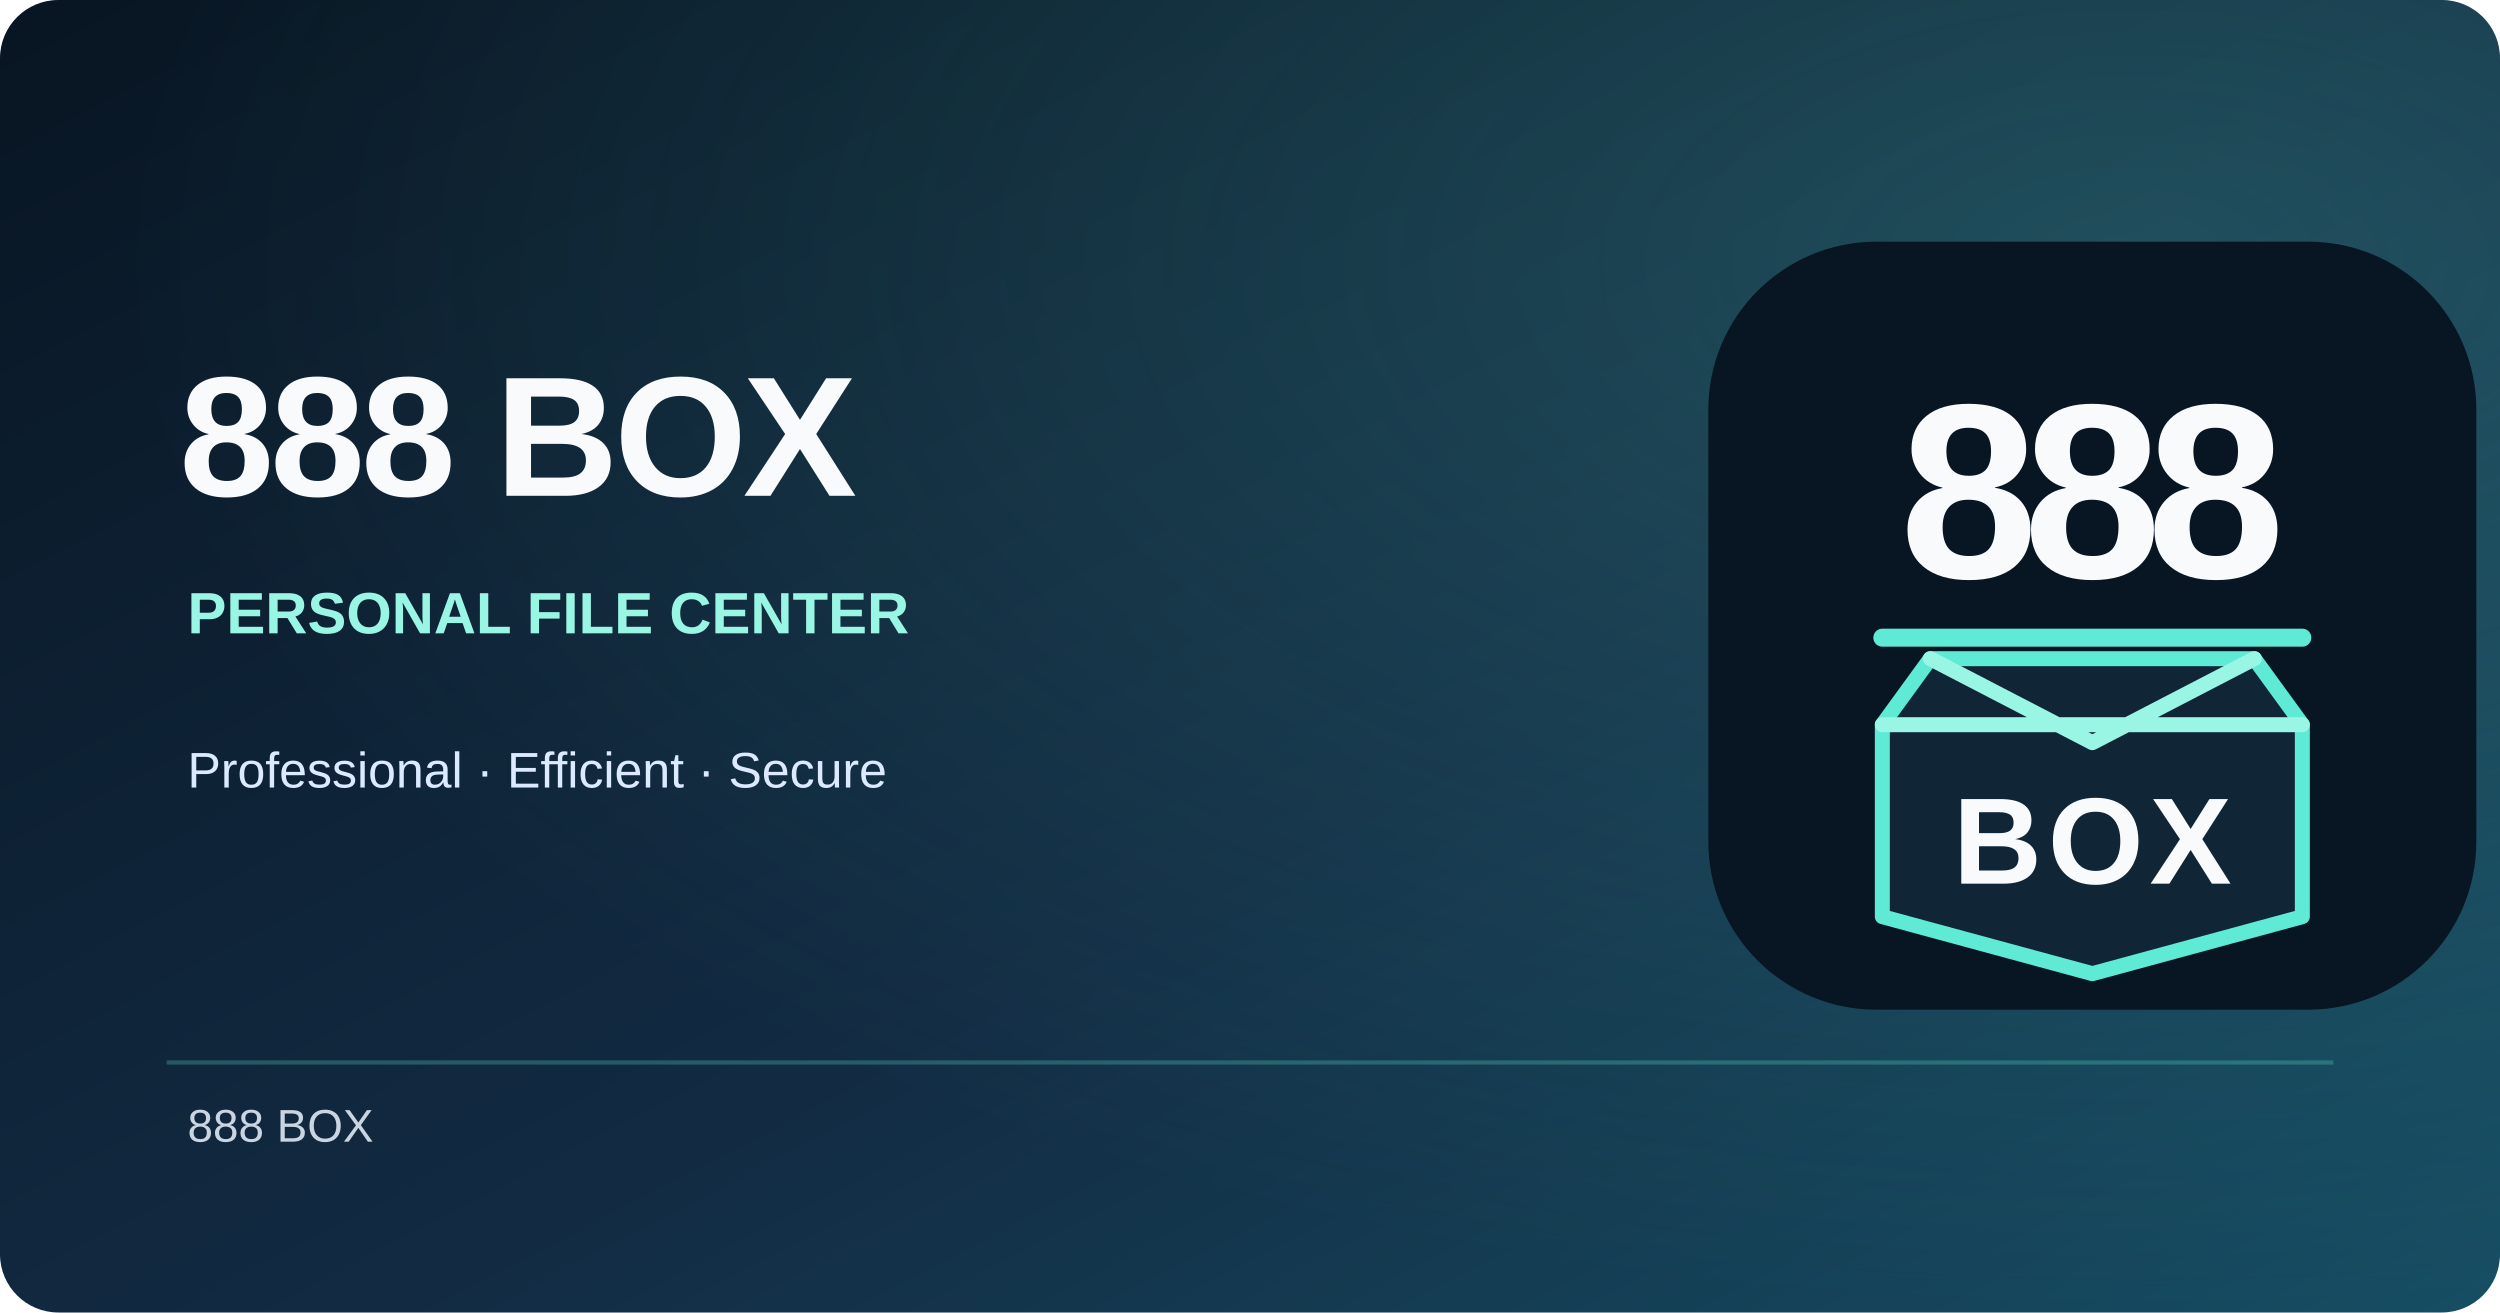
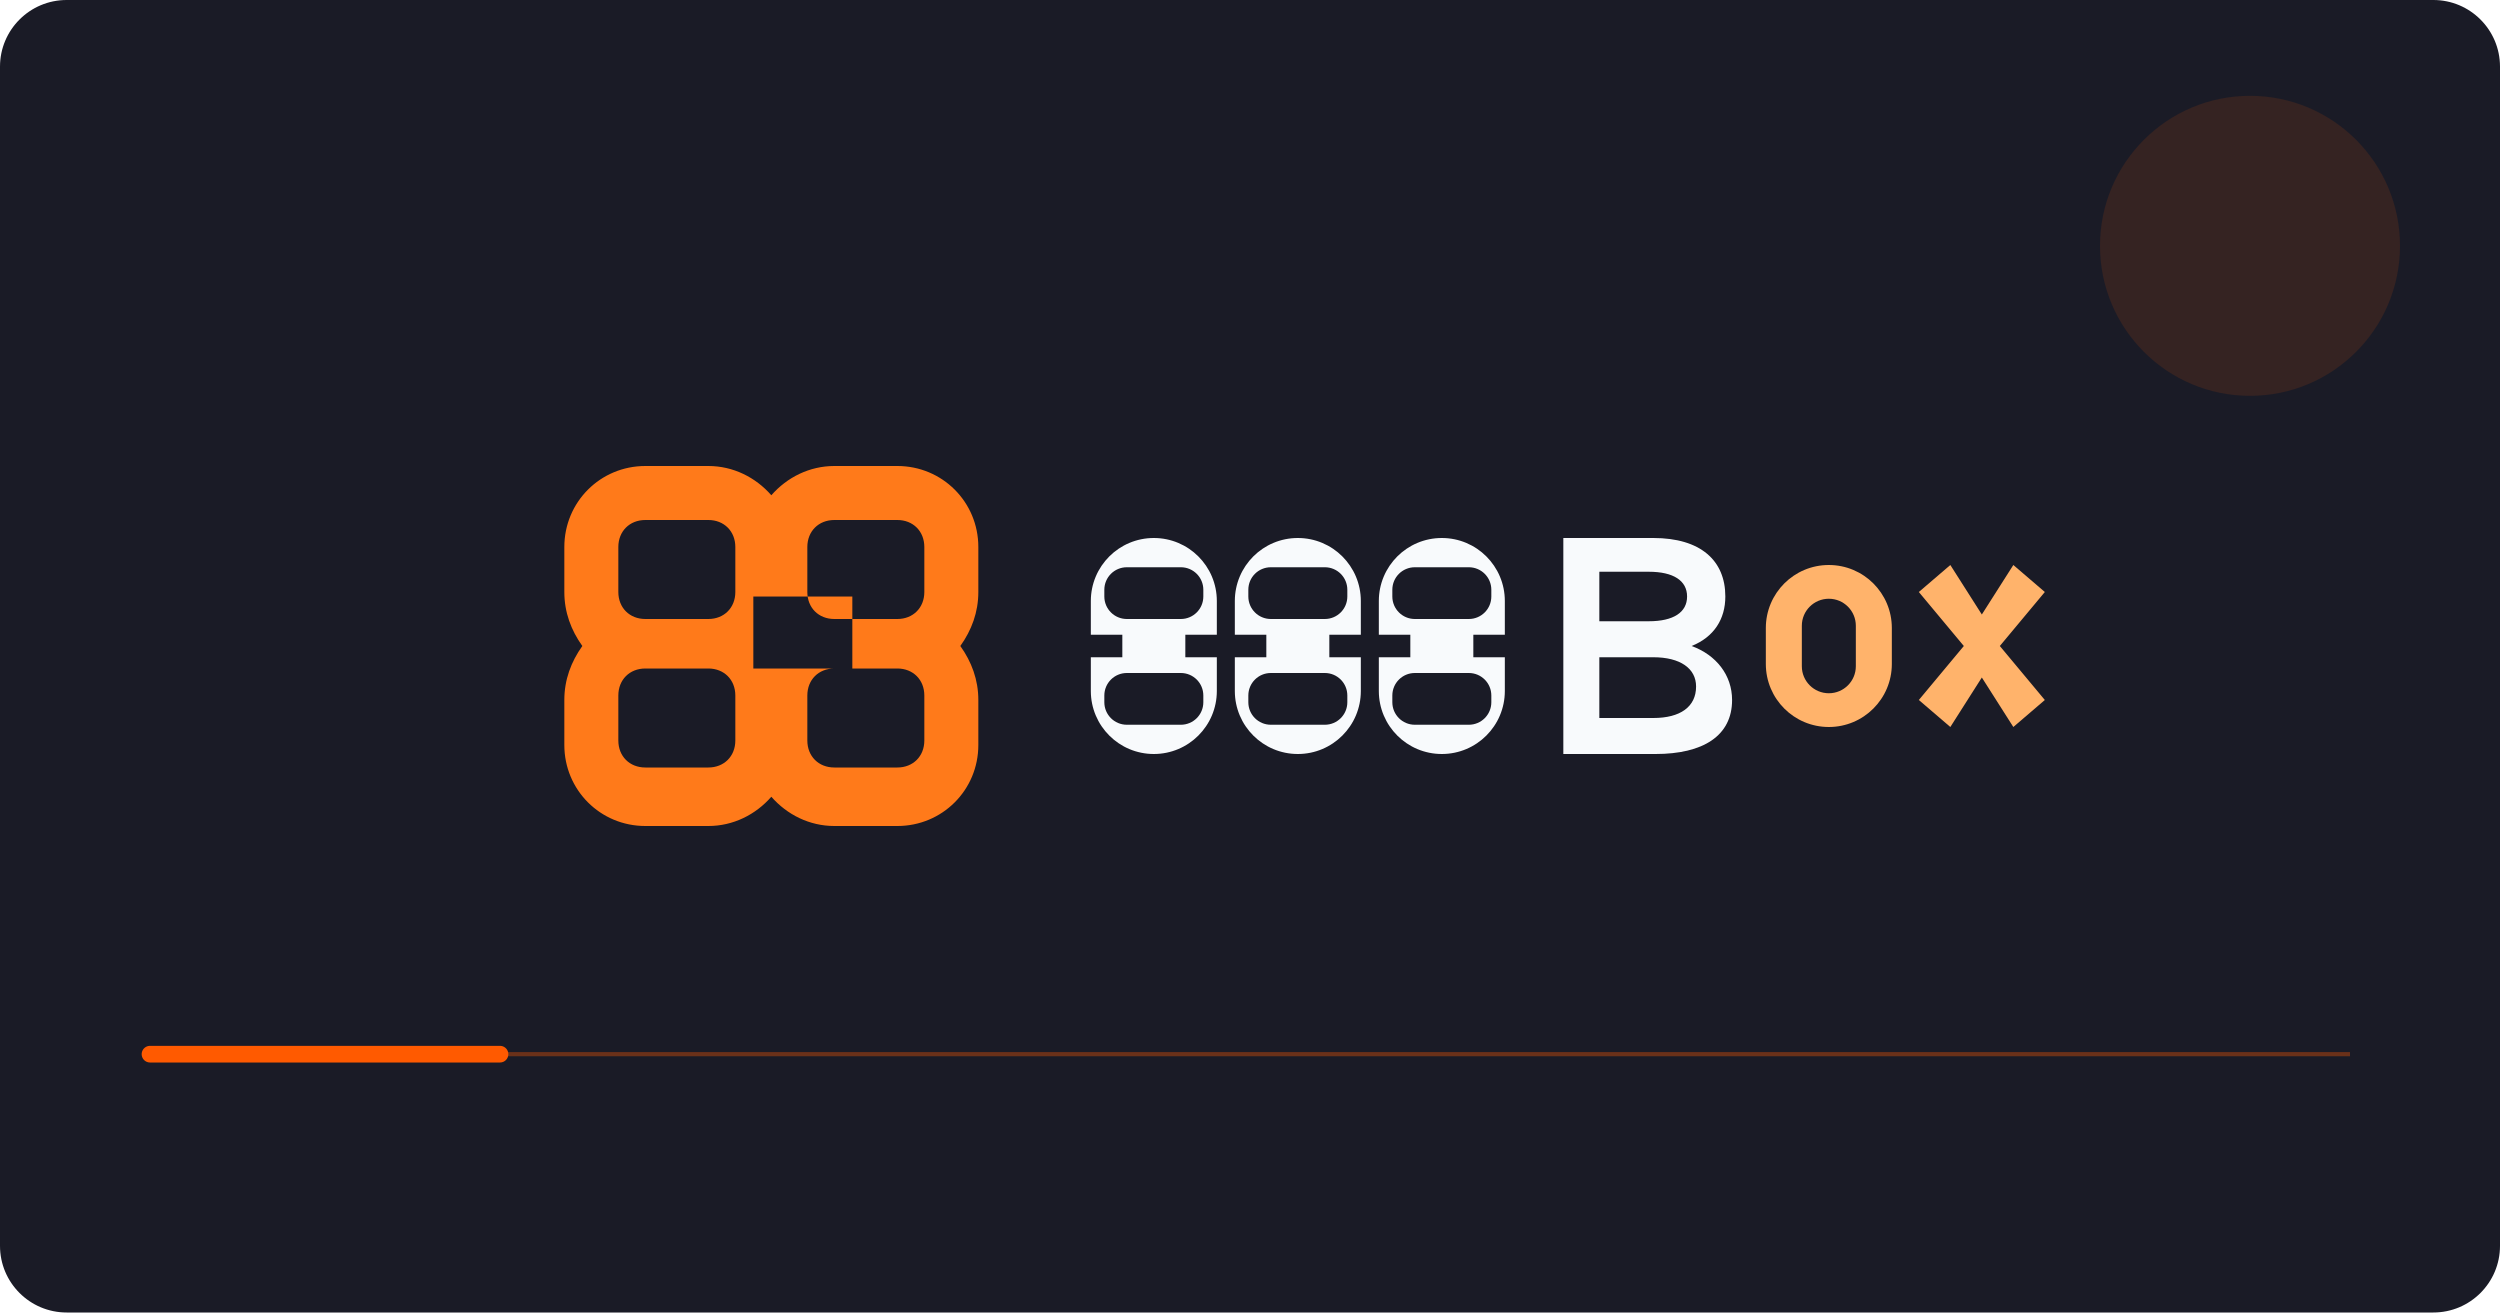
- <svg xmlns="http://www.w3.org/2000/svg" width="1200" height="630" viewBox="0 0 1200 630" role="img" aria-labelledby="title desc">
+ <svg xmlns="http://www.w3.org/2000/svg" viewBox="0 0 1200 630" role="img" aria-labelledby="title desc">
+   <rect width="1200" height="630" rx="32" fill="#1a1b26" />
+   <path d="M72 506h1056" fill="none" stroke="#ff5a00" stroke-opacity=".35" stroke-width="2" />
+   <path d="M72 506h168" fill="none" stroke="#ff5a00" stroke-width="8" stroke-linecap="round" />
+   <circle cx="1080" cy="118" r="72" fill="#ff5a00" opacity=".12" />
  <defs>
-     <linearGradient id="background" x1="0" y1="0" x2="1" y2="1">
-       <stop offset="0" stop-color="#081522" />
-       <stop offset="0.58" stop-color="#122b43" />
-       <stop offset="1" stop-color="#164e63" />
-     </linearGradient>
-     <radialGradient id="glow" cx="0.85" cy="0.2" r="0.8">
-       <stop offset="0" stop-color="#5eead4" stop-opacity="0.2" />
-       <stop offset="1" stop-color="#5eead4" stop-opacity="0" />
-     </radialGradient>
+     <path id="link8" fill-rule="evenodd" d="M22 58c0-20 16-36 36-36h28c11 0 21 5 28 13 7-8 17-13 28-13h28c20 0 36 16 36 36v20c0 9-3 17-8 24 5 7 8 15 8 24v20c0 20-16 36-36 36h-28c-11 0-21-5-28-13-7 8-17 13-28 13H58c-20 0-36-16-36-36v-20c0-9 3-17 8-24-5-7-8-15-8-24V58Zm36-12c-7 0-12 5-12 12v20c0 7 5 12 12 12h28c7 0 12-5 12-12V58c0-7-5-12-12-12H58Zm84 0c-7 0-12 5-12 12v20c0 7 5 12 12 12h28c7 0 12-5 12-12V58c0-7-5-12-12-12h-28ZM58 112c-7 0-12 5-12 12v20c0 7 5 12 12 12h28c7 0 12-5 12-12v-20c0-7-5-12-12-12H58Zm84 0c-7 0-12 5-12 12v20c0 7 5 12 12 12h28c7 0 12-5 12-12v-20c0-7-5-12-12-12h-28ZM106 80h44v32h-44z" />
+     <path id="glyph-8" fill-rule="evenodd" d="M28 0A28 28 0 0 1 56 28v40a28 28 0 0 1-28 28A28 28 0 0 1 0 68V28A28 28 0 0 1 28 0ZM16 13A10 10 0 0 0 6 23v3a10 10 0 0 0 10 10h24a10 10 0 0 0 10-10v-3a10 10 0 0 0-10-10H16Zm0 47A10 10 0 0 0 6 70v3a10 10 0 0 0 10 10h24a10 10 0 0 0 10-10v-3a10 10 0 0 0-10-10H16ZM0 43h14v10H0Zm42 0h14v10H42Z" />
+     <path id="glyph-b" fill-rule="evenodd" d="M0 0h40c21 0 32 10 32 26 0 10-5 18-15 22 11 4 18 13 18 24 0 16-13 24-34 24H0V0Zm16 15v22h22c11 0 17-4 17-11s-6-11-17-11H16Zm0 38v27h24c12 0 19-5 19-14 0-8-7-13-19-13H16Z" />
+     <path id="glyph-o" fill-rule="evenodd" d="M28 0a28 28 0 0 1 28 28v16a28 28 0 0 1-56 0V28A28 28 0 0 1 28 0Zm0 15a12 12 0 0 0-12 12v18a12 12 0 0 0 24 0V27a12 12 0 0 0-12-12Z" />
+     <path id="glyph-x" d="M0 12 14 0l14 22L42 0l14 12-20 24 20 24-14 12-14-22L14 72 0 60l20-24L0 12Z" />
  </defs>
-   <rect width="1200" height="630" rx="28" fill="url(#background)" />
-   <rect width="1200" height="630" rx="28" fill="url(#glow)" />
-   <path d="M80 510H1120" stroke="#5eead4" stroke-opacity="0.26" stroke-width="2" />
-   <g transform="translate(820 116) scale(0.72)">
-     <rect width="512" height="512" rx="112" fill="#081522" />
-     <text x="256" y="224" fill="#f8fafc" font-family="Arial, Helvetica, sans-serif" font-size="166" font-weight="900" letter-spacing="-10" text-anchor="middle">888</text>
-     <path d="M116 264h280" fill="none" stroke="#5eead4" stroke-width="12" stroke-linecap="round" />
-     <path d="M116 322 148 278h216l32 44v128l-140 38-140-38Z" fill="#102536" stroke="#5eead4" stroke-width="10" stroke-linejoin="round" />
-     <path d="M116 322h280M148 278l108 56 108-56" fill="none" stroke="#99f6e4" stroke-width="10" stroke-linecap="round" stroke-linejoin="round" />
-     <text x="256" y="428" fill="#f8fafc" font-family="Arial, Helvetica, sans-serif" font-size="82" font-weight="900" letter-spacing="4" text-anchor="middle">BOX</text>
+   <g transform="translate(232 174) scale(1.08)">
+     <use href="#link8" transform="translate(14 24)" fill="#ff7a1a" />
+     <g fill="#f8fafc">
+       <use href="#glyph-8" x="270" y="78" />
+       <use href="#glyph-8" x="334" y="78" />
+       <use href="#glyph-8" x="398" y="78" />
+       <use href="#glyph-b" x="480" y="78" />
+     </g>
+     <g fill="#ffb36b">
+       <use href="#glyph-o" x="570" y="90" />
+       <use href="#glyph-x" x="638" y="90" />
+     </g>
  </g>
-   <text x="86" y="238" fill="#f8fafc" font-family="Arial, Helvetica, sans-serif" font-size="82" font-weight="800" letter-spacing="-2">888 BOX</text>
-   <text x="90" y="304" fill="#99f6e4" font-family="Arial, Helvetica, sans-serif" font-size="28" font-weight="700">PERSONAL FILE CENTER</text>
-   <text x="90" y="378" fill="#dbeafe" font-family="Arial, Helvetica, sans-serif" font-size="24">Professional · Efficient · Secure</text>
-   <text x="90" y="548" fill="#cbd5e1" font-family="Arial, Helvetica, sans-serif" font-size="22">888 BOX</text>
</svg>
